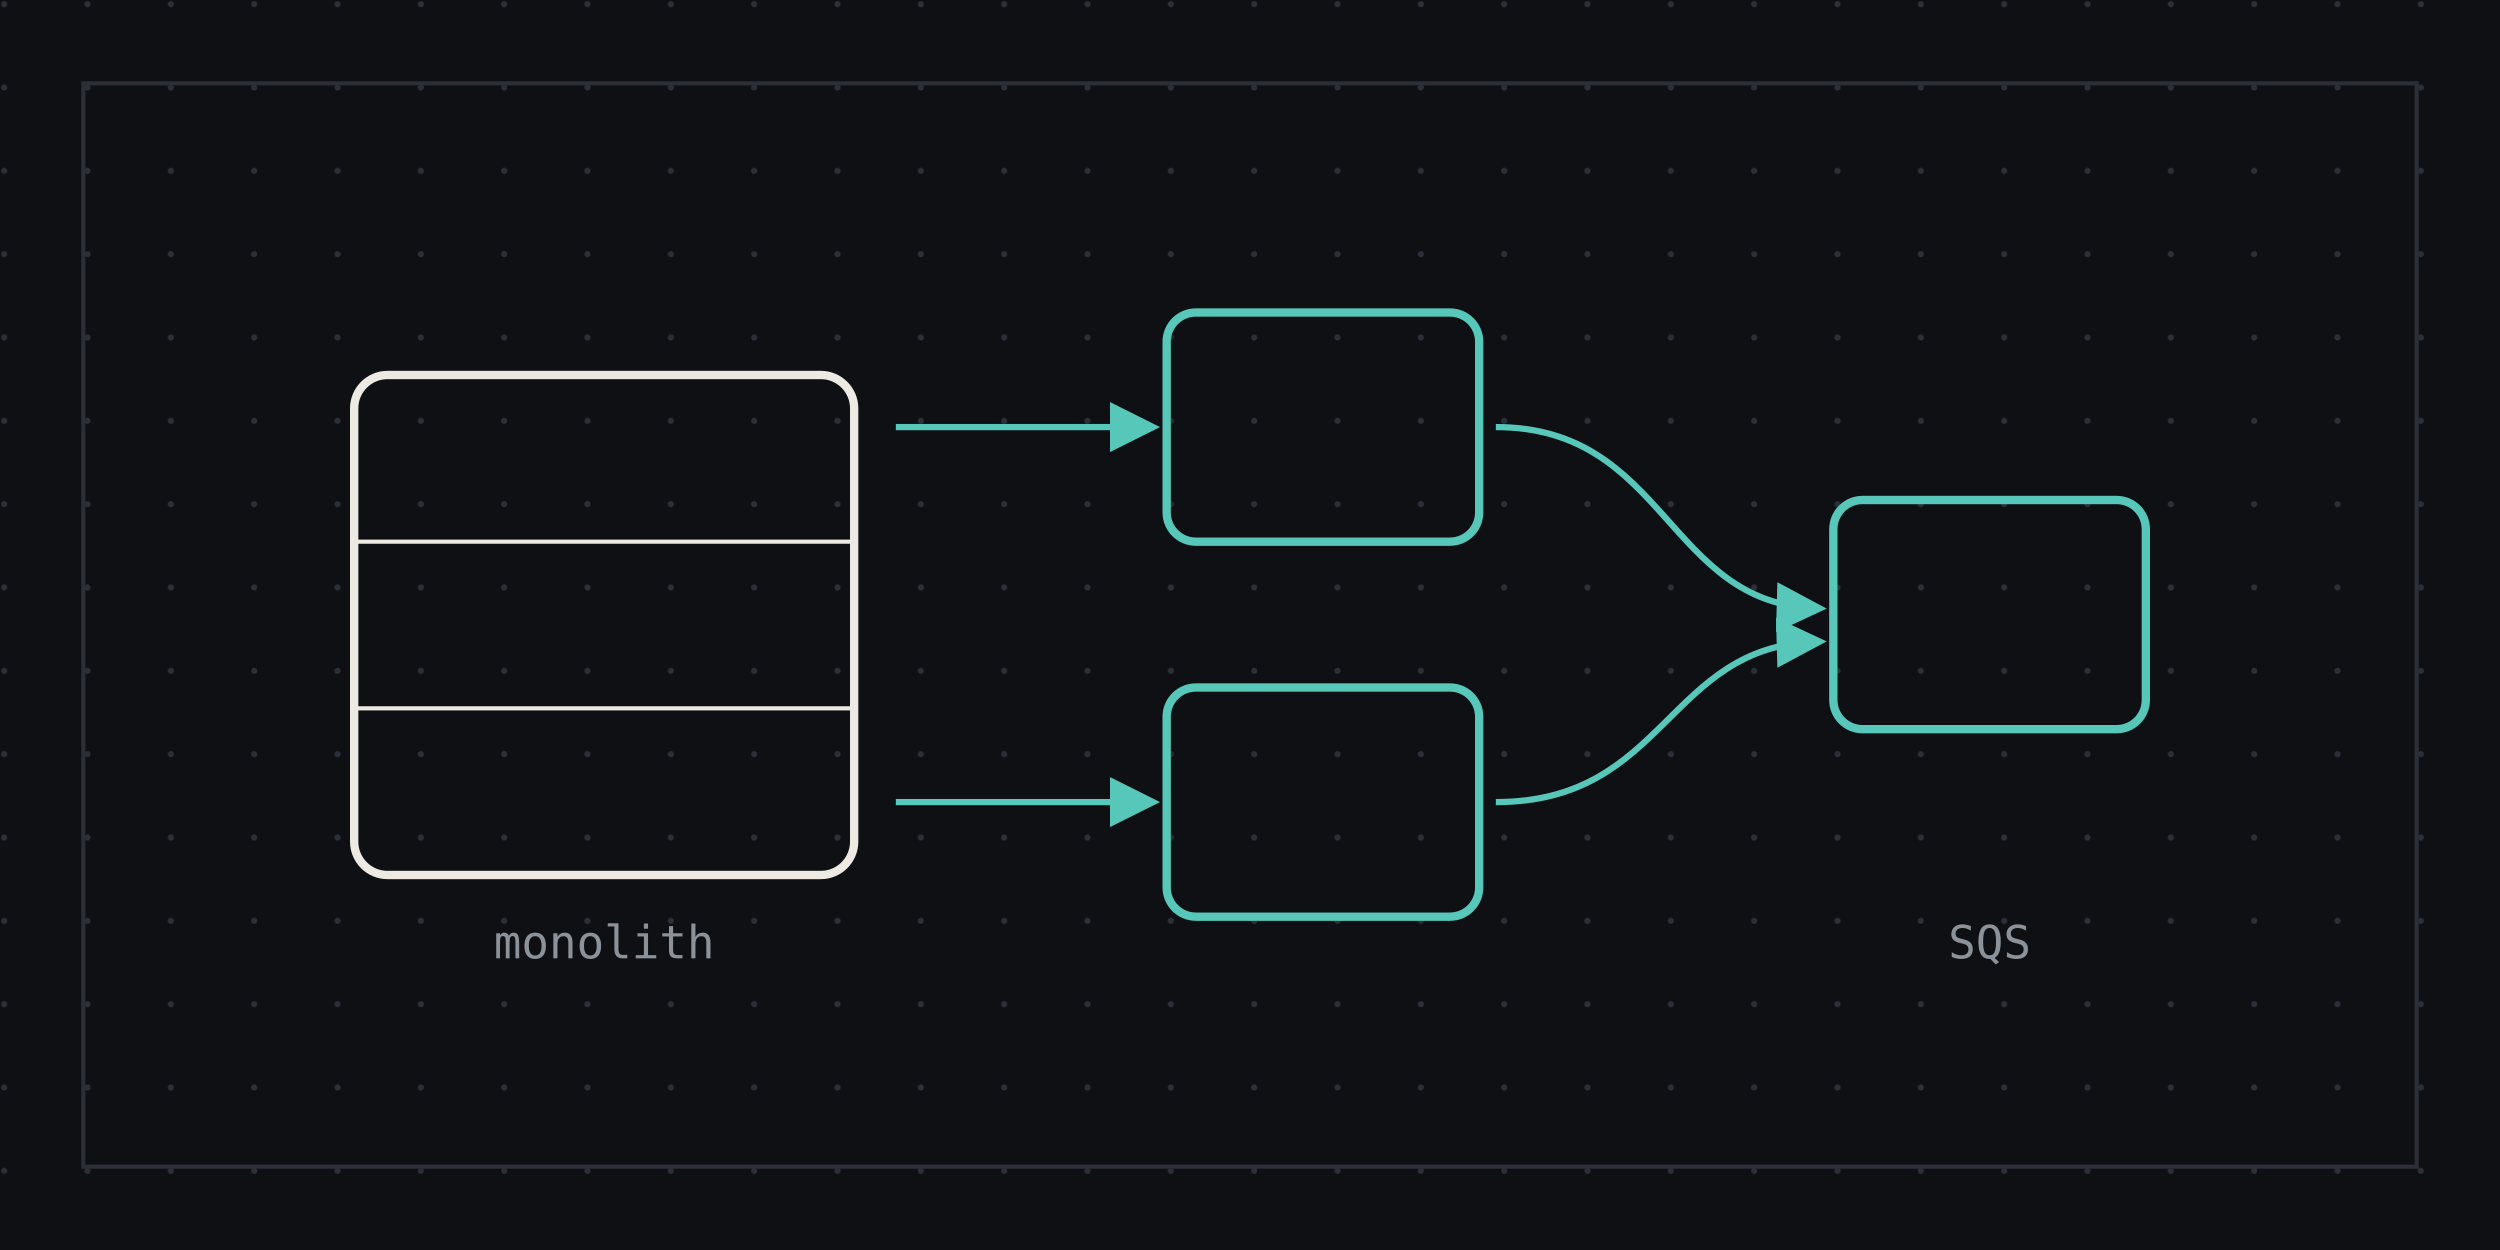
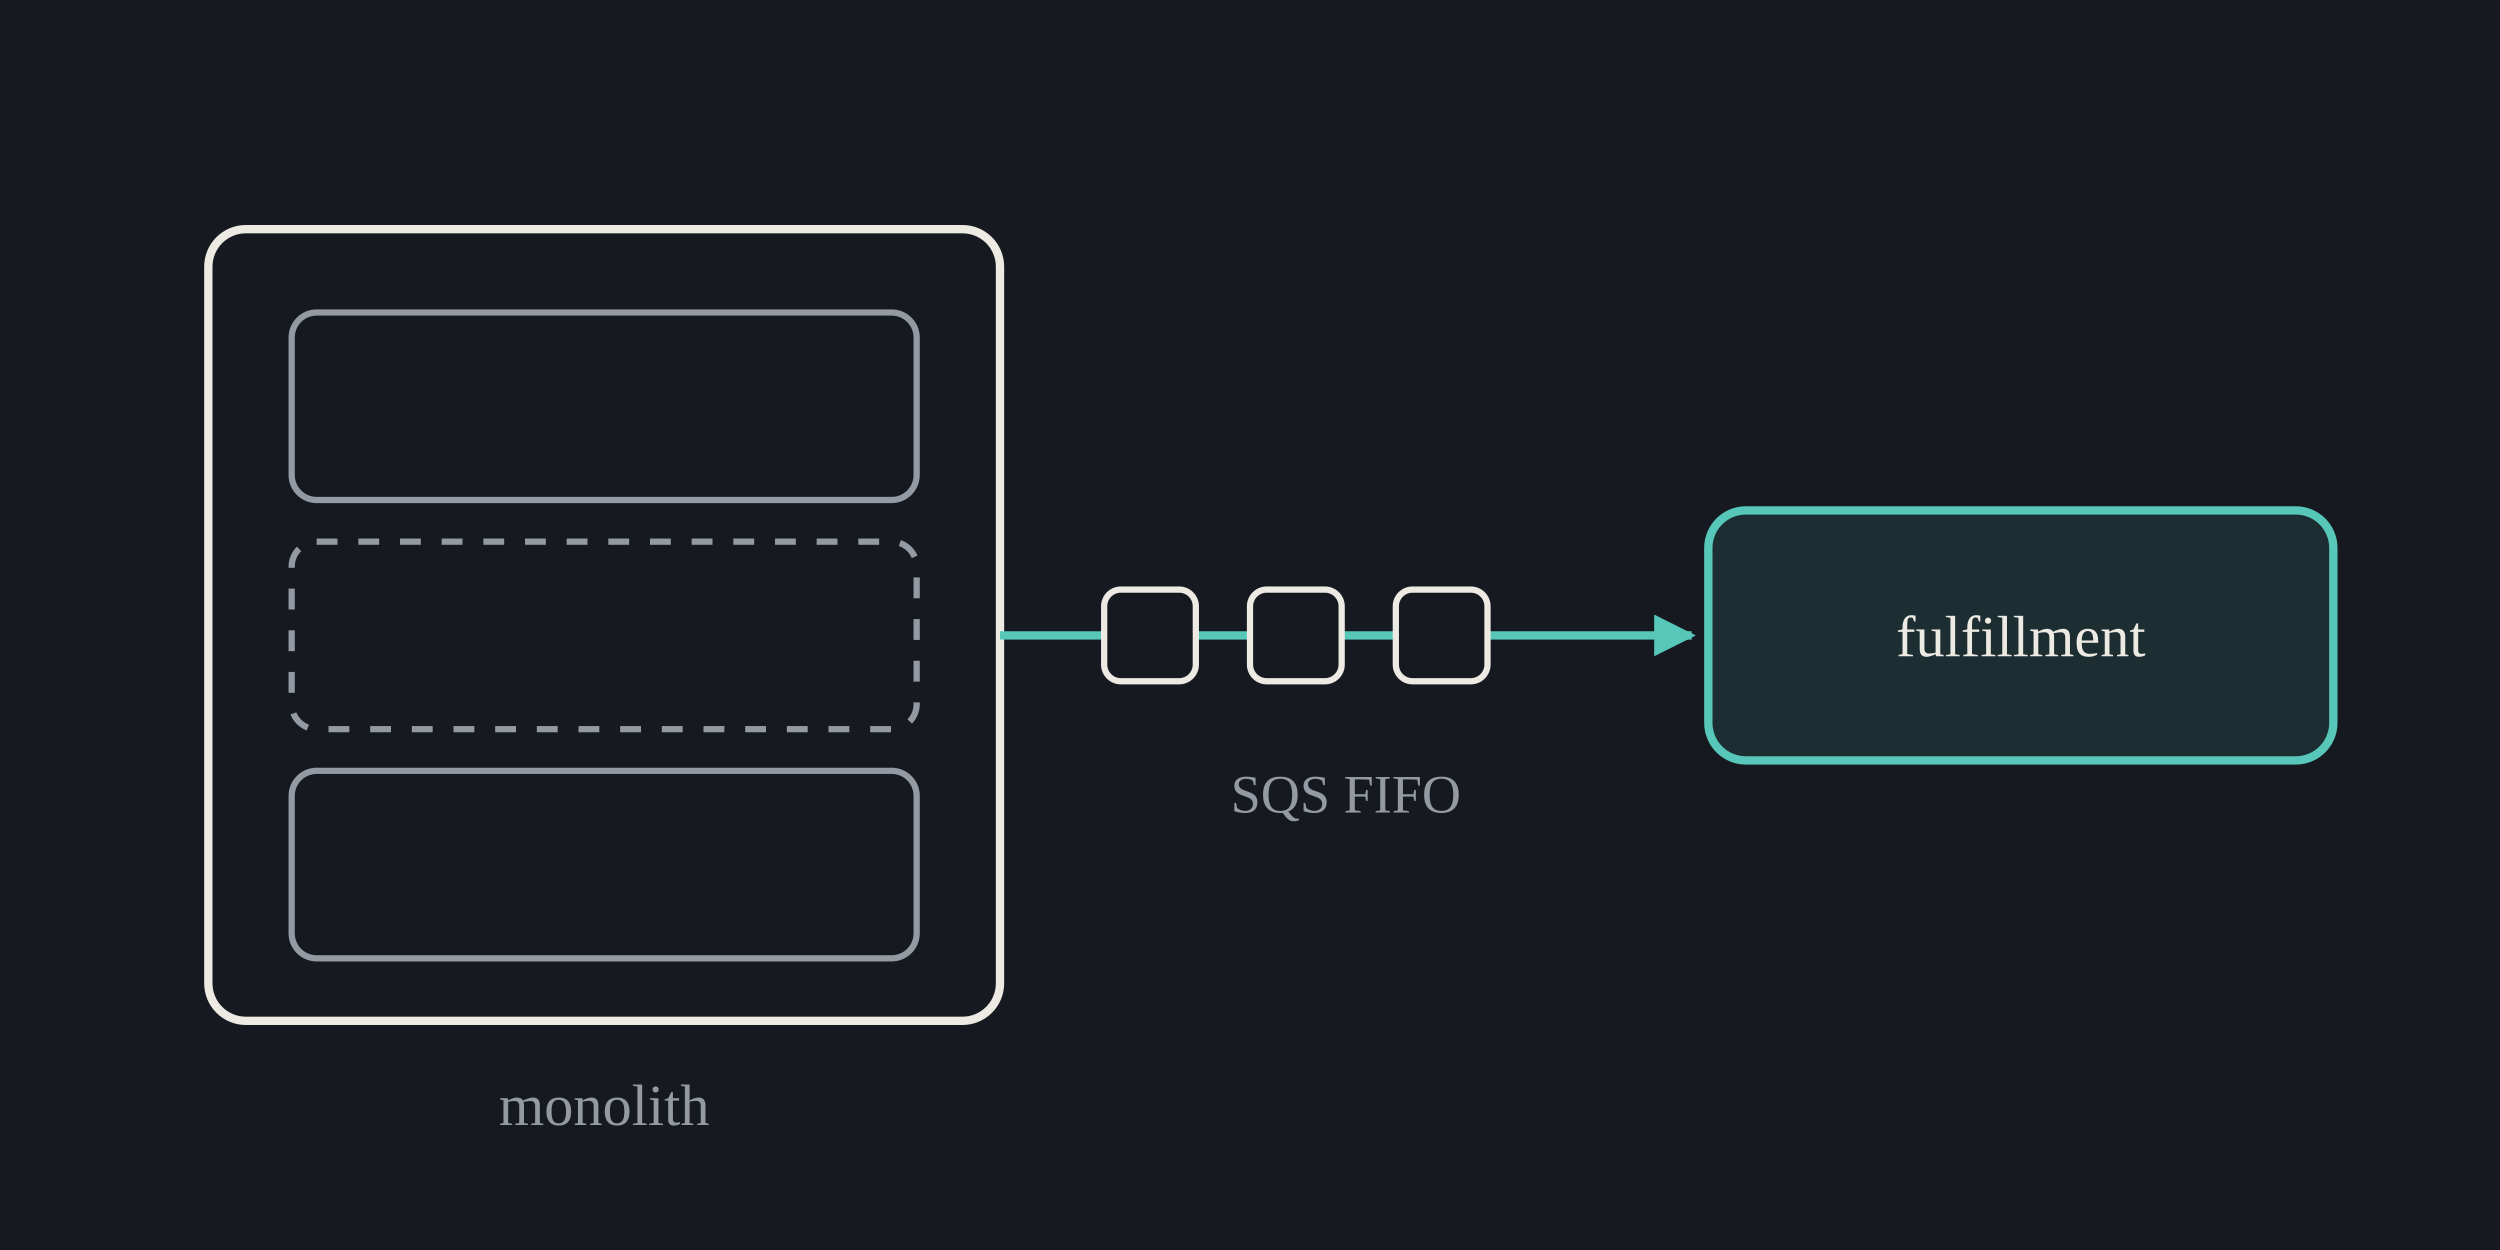
- <svg xmlns="http://www.w3.org/2000/svg" viewBox="0 0 1200 600" role="img" aria-label="A monolith block next to services connected by event arrows">
+ <svg xmlns="http://www.w3.org/2000/svg" viewBox="0 0 1200 600" font-family="var(--font-mono, ui-monospace, SFMono-Regular, Menlo, monospace)">
  <defs>
-     <pattern id="dots" width="40" height="40" patternUnits="userSpaceOnUse">
-       <circle cx="2" cy="2" r="1.5" fill="#2a2f38" />
-     </pattern>
-   </defs>
-   <rect width="1200" height="600" fill="#0e1013" />
-   <rect width="1200" height="600" fill="url(#dots)" />
-   <rect x="40" y="40" width="1120" height="520" fill="none" stroke="#2a2f38" stroke-width="2" />
-   <rect x="170" y="180" width="240" height="240" rx="16" fill="none" stroke="#edeae3" stroke-width="4" />
-   <line x1="170" y1="260" x2="410" y2="260" stroke="#edeae3" stroke-width="2" />
-   <line x1="170" y1="340" x2="410" y2="340" stroke="#edeae3" stroke-width="2" />
-   <g fill="none" stroke="#57c7ba" stroke-width="4">
-     <rect x="560" y="150" width="150" height="110" rx="14" />
-     <rect x="560" y="330" width="150" height="110" rx="14" />
-     <rect x="880" y="240" width="150" height="110" rx="14" />
-   </g>
-   <g stroke="#57c7ba" stroke-width="3">
-     <path d="M430 205 H552" marker-end="url(#e)" />
-     <path d="M430 385 H552" marker-end="url(#e)" />
-     <path d="M718 205 C 800 205 800 290 872 292" fill="none" marker-end="url(#e)" />
-     <path d="M718 385 C 800 385 800 310 872 308" fill="none" marker-end="url(#e)" />
-   </g>
-   <defs>
-     <marker id="e" viewBox="0 0 10 10" refX="8" refY="5" markerWidth="8" markerHeight="8" orient="auto">
-       <path d="M0 0 L10 5 L0 10 z" fill="#57c7ba" />
+     <marker id="acc" viewBox="0 0 10 10" refX="9" refY="5" markerWidth="5" markerHeight="5" orient="auto-start-reverse">
+       <path d="M0 0 L10 5 L0 10 z" fill="var(--accent, #57c7ba)" />
    </marker>
  </defs>
-   <text x="290" y="460" text-anchor="middle" font-family="monospace" font-size="22" fill="#8b9299">monolith</text>
-   <text x="955" y="460" text-anchor="middle" font-family="monospace" font-size="22" fill="#8b9299">SQS</text>
+   <rect width="1200" height="600" fill="var(--surface, #161a20)" />
+   <rect x="100" y="110" width="380" height="380" rx="18" fill="none" stroke="var(--ink, #edeae3)" stroke-width="4" />
+   <g fill="none" stroke="var(--muted, #949aa2)" stroke-width="3">
+     <rect x="140" y="150" width="300" height="90" rx="12" />
+     <rect x="140" y="370" width="300" height="90" rx="12" />
+   </g>
+   <rect x="140" y="260" width="300" height="90" rx="12" fill="none" stroke="var(--muted, #949aa2)" stroke-width="3" stroke-dasharray="10 10" />
+   <text x="290" y="540" font-size="28" fill="var(--muted, #949aa2)" text-anchor="middle">monolith</text>
+   <line x1="480" y1="305" x2="812" y2="305" stroke="var(--accent, #57c7ba)" stroke-width="4" marker-end="url(#acc)" />
+   <g fill="var(--surface, #161a20)" stroke="var(--ink, #edeae3)" stroke-width="3">
+     <rect x="530" y="283" width="44" height="44" rx="8" />
+     <rect x="600" y="283" width="44" height="44" rx="8" />
+     <rect x="670" y="283" width="44" height="44" rx="8" />
+   </g>
+   <text x="646" y="390" font-size="26" fill="var(--muted, #949aa2)" text-anchor="middle">SQS FIFO</text>
+   <rect x="820" y="245" width="300" height="120" rx="18" fill="var(--accent-soft, rgba(87,199,186,0.12))" stroke="var(--accent, #57c7ba)" stroke-width="4" />
+   <text x="970" y="315" font-size="28" fill="var(--ink, #edeae3)" text-anchor="middle">fulfillment</text>
</svg>
